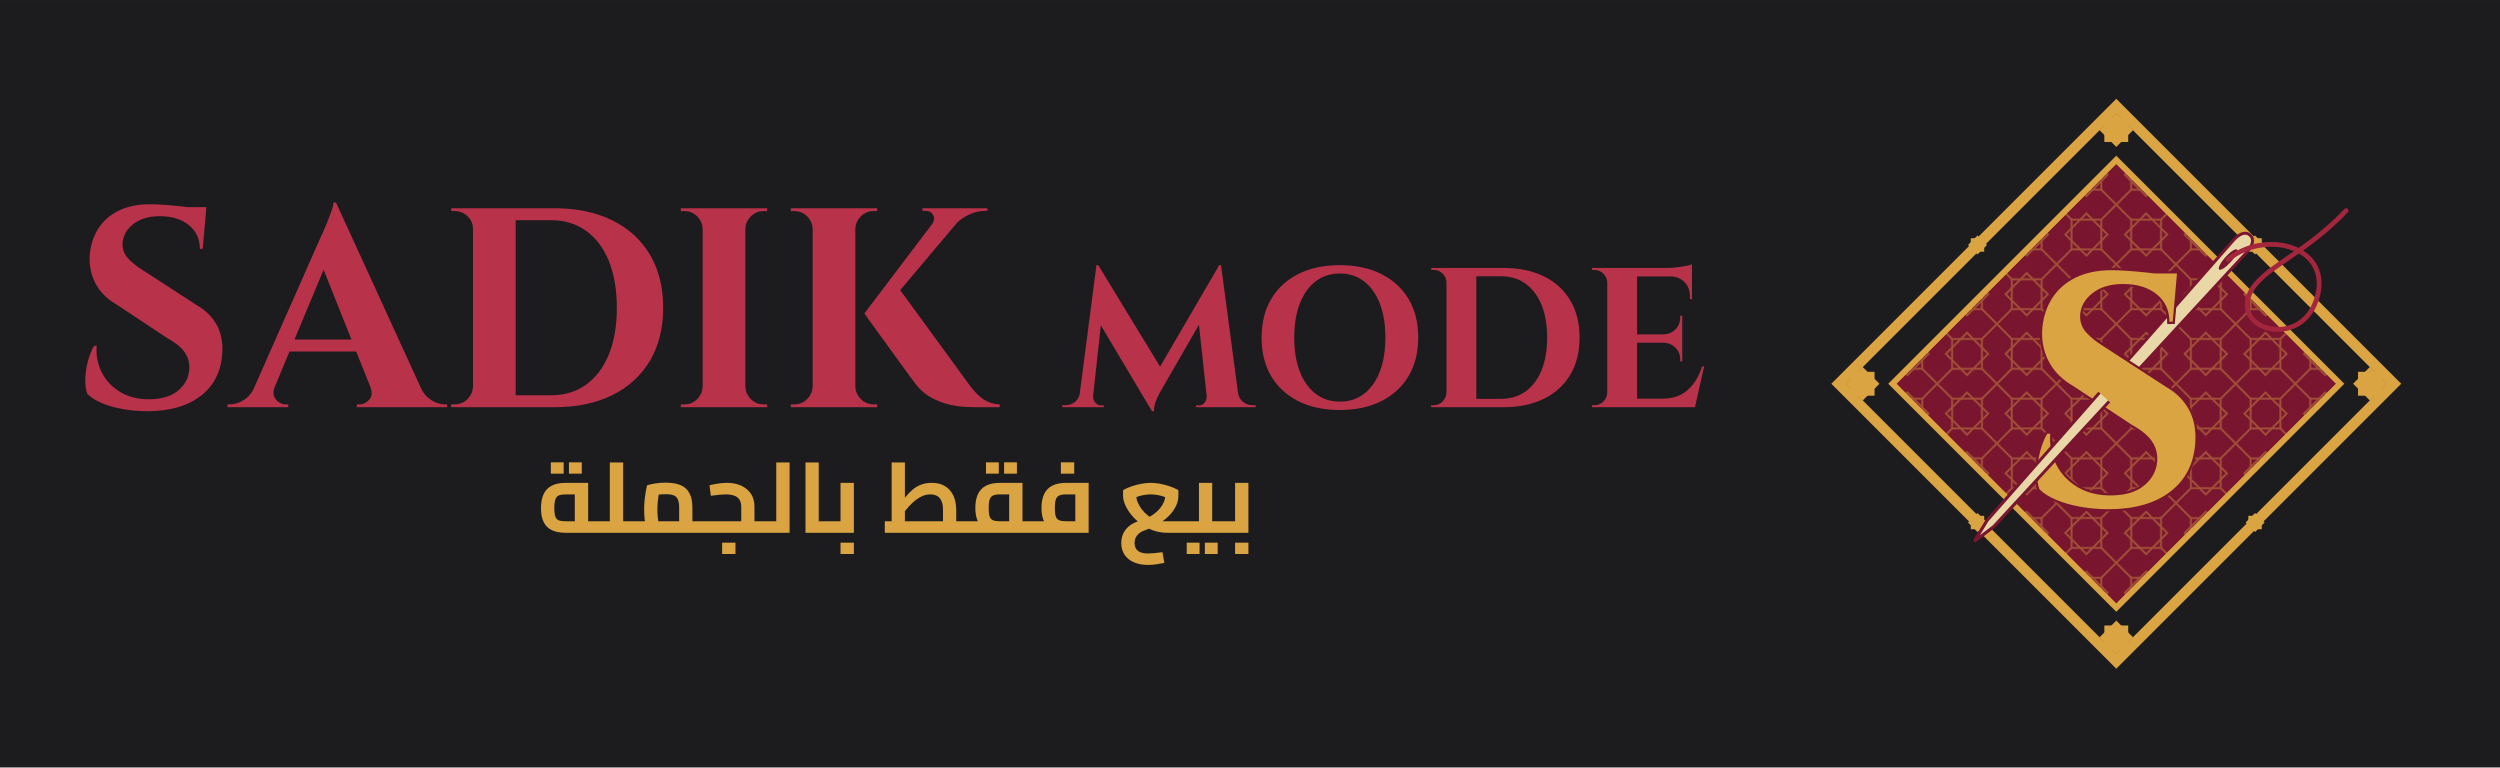
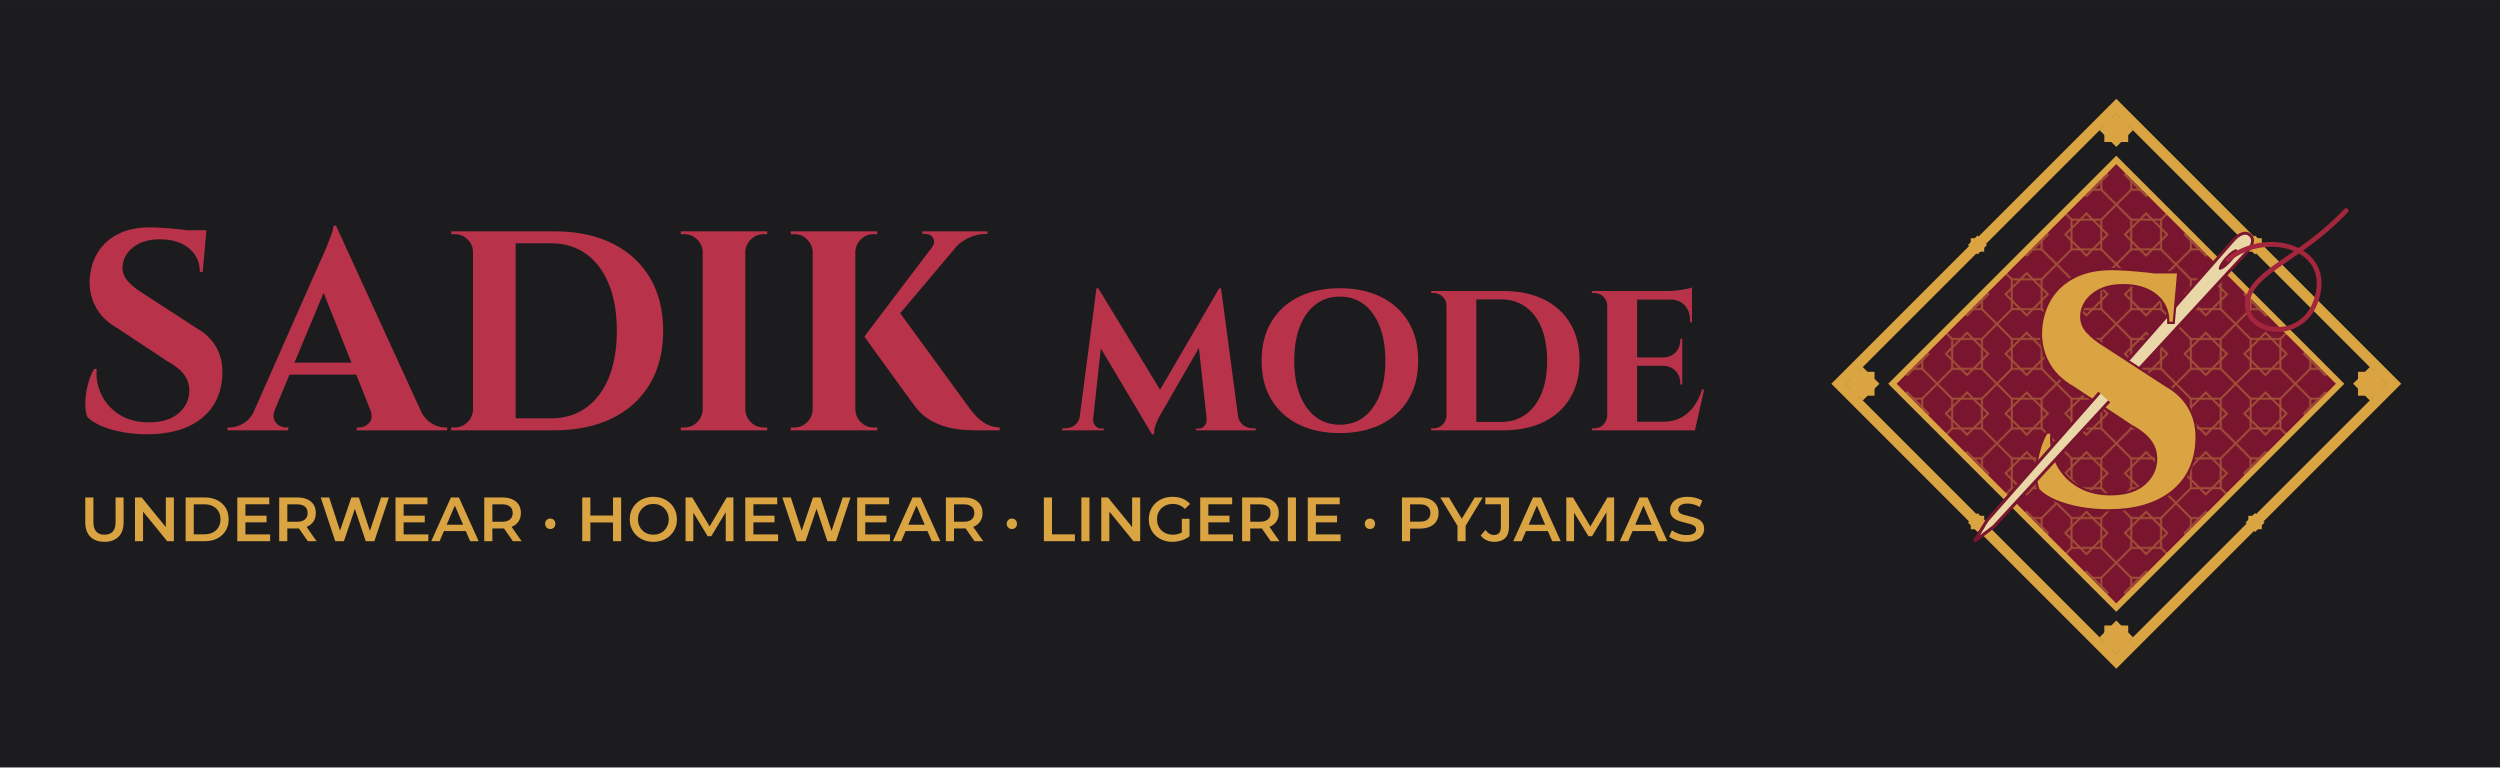
<svg xmlns="http://www.w3.org/2000/svg" viewBox="0 0 1759.06 540.00" width="1759" height="540">
  <rect width="100%" height="100%" fill="#1C1C1F" />
-   <path fill="#B8324A" d="M105.422 143.715Q109.422 143.715 115.322 144.115Q121.222 144.515 127.522 145.215Q133.822 145.915 138.522 146.615Q143.222 147.315 145.022 148.115L142.622 175.115H140.622Q140.622 164.715 132.922 158.415Q125.222 152.115 112.422 152.115Q100.822 152.115 93.722 157.715Q86.622 163.315 86.222 171.315Q86.022 177.315 90.022 181.715Q94.022 186.115 100.222 189.915L138.422 214.715Q147.622 219.915 152.322 228.315Q157.022 236.715 156.422 247.915Q155.422 267.515 141.422 278.415Q127.422 289.315 103.422 289.315Q94.622 289.315 86.322 287.815Q78.022 286.315 71.622 283.615Q65.222 280.915 61.422 277.115Q59.822 272.715 60.022 266.515Q60.222 260.315 61.922 253.915Q63.622 247.515 66.222 243.315H68.022Q67.222 253.515 71.722 262.215Q76.222 270.915 84.922 276.015Q93.622 281.115 105.622 280.915Q118.822 280.715 126.022 274.215Q133.222 267.715 133.222 258.515Q133.222 252.315 129.522 247.315Q125.822 242.315 117.422 237.715L82.422 214.515Q71.822 208.515 67.022 199.115Q62.222 189.715 63.222 178.715Q64.222 168.315 69.422 160.415Q74.622 152.515 83.722 148.115Q92.822 143.715 105.422 143.715ZM145.222 145.715 144.822 149.915H121.222V145.715ZM236.422 142.515 301.822 285.315H265.822L224.222 181.115ZM193.422 271.915Q191.822 275.915 192.822 278.715Q193.822 281.515 196.222 283.015Q198.622 284.515 201.022 284.515H202.822V286.515H160.022V284.515Q160.022 284.515 160.922 284.515Q161.822 284.515 161.822 284.515Q166.422 284.515 171.322 281.615Q176.222 278.715 179.422 271.915ZM236.422 142.515 237.222 166.915 187.622 285.915H173.022L224.822 168.715Q225.422 167.515 226.922 164.215Q228.422 160.915 230.122 156.715Q231.822 152.515 233.222 148.615Q234.622 144.715 234.622 142.515ZM257.422 238.915V247.315H198.622V238.915ZM260.422 271.915H295.422Q298.822 278.715 303.622 281.615Q308.422 284.515 313.022 284.515Q313.022 284.515 313.822 284.515Q314.622 284.515 314.622 284.515V286.515H251.022V284.515H252.822Q256.822 284.515 259.822 281.215Q262.822 277.915 260.422 271.915ZM390.022 146.515Q413.622 146.515 430.822 155.015Q448.022 163.515 457.322 179.215Q466.622 194.915 466.622 216.515Q466.622 238.115 457.322 253.815Q448.022 269.515 430.822 278.015Q413.622 286.515 390.022 286.515H342.422L342.222 278.115Q348.022 278.115 354.322 278.115Q360.622 278.115 366.622 278.115Q372.622 278.115 377.322 278.115Q382.022 278.115 384.822 278.115Q387.622 278.115 387.622 278.115Q402.022 278.115 412.422 270.615Q422.822 263.115 428.422 249.315Q434.022 235.515 434.022 216.515Q434.022 197.515 428.422 183.715Q422.822 169.915 412.422 162.415Q402.022 154.915 387.622 154.915Q387.622 154.915 384.722 154.915Q381.822 154.915 376.822 154.915Q371.822 154.915 365.622 154.915Q359.422 154.915 352.822 154.915Q346.222 154.915 340.222 154.915V146.515ZM362.822 146.515V286.515H332.822V146.515ZM333.422 271.915V286.515H317.422V284.515Q317.422 284.515 318.722 284.515Q320.022 284.515 320.022 284.515Q325.222 284.515 328.922 280.815Q332.622 277.115 332.822 271.915ZM333.422 161.115H332.822Q332.822 155.915 329.022 152.215Q325.222 148.515 320.022 148.515Q320.022 148.515 318.822 148.515Q317.622 148.515 317.622 148.515L317.422 146.515H333.422ZM524.422 146.515V286.515H494.422V146.515ZM495.022 271.915V286.515H479.022V284.515Q479.022 284.515 480.322 284.515Q481.622 284.515 481.622 284.515Q486.822 284.515 490.522 280.815Q494.222 277.115 494.422 271.915ZM495.022 161.115H494.422Q494.222 155.915 490.522 152.215Q486.822 148.515 481.622 148.515Q481.622 148.515 480.322 148.515Q479.022 148.515 479.022 148.515V146.515H495.022ZM523.822 271.915H524.422Q524.622 277.115 528.322 280.815Q532.022 284.515 537.222 284.515Q537.222 284.515 538.422 284.515Q539.622 284.515 539.822 284.515V286.515H523.822ZM523.822 161.115V146.515H539.822V148.515Q539.622 148.515 538.422 148.515Q537.222 148.515 537.222 148.515Q532.022 148.515 528.322 152.215Q524.622 155.915 524.422 161.115ZM630.622 200.315 683.022 272.115Q687.622 278.115 692.422 281.215Q697.222 284.315 703.422 284.515V286.515H687.022Q684.822 286.515 679.722 286.315Q674.622 286.115 668.222 284.715Q661.822 283.315 655.322 279.815Q648.822 276.315 644.022 269.915Q643.022 268.515 640.022 264.515Q637.022 260.515 633.022 254.915Q629.022 249.315 624.722 243.415Q620.422 237.515 616.622 232.315Q612.822 227.115 610.522 223.815Q608.222 220.515 608.222 220.515ZM680.822 147.915 620.622 219.315 608.222 220.515 663.222 147.915ZM694.822 146.515V148.315H694.022Q687.422 148.315 681.722 151.015Q676.022 153.715 672.022 158.115L655.822 157.715Q658.222 154.315 656.622 151.315Q655.022 148.315 651.022 148.315H649.022V146.515H694.022ZM601.822 146.515V286.515H571.822V146.515ZM572.422 271.915V286.515H556.422V284.515Q556.622 284.515 557.722 284.515Q558.822 284.515 559.022 284.515Q564.222 284.515 567.922 280.815Q571.622 277.115 571.822 271.915ZM572.422 161.115H571.822Q571.622 155.915 567.922 152.215Q564.222 148.515 559.022 148.515Q558.822 148.515 557.722 148.515Q556.622 148.515 556.422 148.515V146.515H572.422ZM601.222 271.915H601.822Q602.022 277.115 605.722 280.815Q609.422 284.515 614.622 284.515Q614.822 284.515 615.922 284.515Q617.022 284.515 617.222 284.515V286.515H601.222ZM601.222 161.115V146.515H617.222V148.515Q617.022 148.515 615.922 148.515Q614.822 148.515 614.622 148.515Q609.422 148.515 605.722 152.215Q602.022 155.915 601.822 161.115Z" />
-   <path fill="#B8324A" d="M857.882 186.555 859.002 201.815 817.422 273.915Q817.422 273.915 816.022 276.365Q814.622 278.815 813.292 282.315Q811.962 285.815 811.962 289.315H810.562L805.102 277.135ZM762.962 276.295V286.515H747.422V285.115Q747.562 285.115 748.612 285.115Q749.662 285.115 749.662 285.115Q753.442 285.115 756.382 282.805Q759.322 280.495 759.882 276.295ZM769.122 278.535Q769.122 278.675 769.122 278.815Q769.122 278.955 769.122 279.235Q769.122 281.475 770.732 283.365Q772.342 285.255 774.582 285.255H776.682V286.515H768.142V278.535ZM771.502 186.555H772.762L777.662 200.555L768.282 286.515H758.482ZM772.762 186.555 818.542 261.735 810.562 289.315 769.122 219.735ZM859.142 186.555 872.442 286.515H849.902L842.902 222.115L857.882 186.555ZM868.102 276.295H871.042Q871.742 280.495 874.682 282.805Q877.622 285.115 881.262 285.115Q881.262 285.115 882.382 285.115Q883.502 285.115 883.502 285.115V286.515H868.102ZM849.062 278.535H850.042V286.515H841.502V285.255H843.602Q845.982 285.255 847.522 283.365Q849.062 281.475 849.062 279.235Q849.062 278.955 849.062 278.815Q849.062 278.675 849.062 278.535ZM942.722 186.555Q959.522 186.555 971.912 192.785Q984.302 199.015 991.092 210.355Q997.882 221.695 997.882 237.515Q997.882 253.195 991.092 264.605Q984.302 276.015 971.912 282.245Q959.522 288.475 942.722 288.475Q925.922 288.475 913.532 282.245Q901.142 276.015 894.422 264.675Q887.702 253.335 887.702 237.515Q887.702 221.835 894.422 210.425Q901.142 199.015 913.532 192.785Q925.922 186.555 942.722 186.555ZM942.722 282.595Q952.662 282.595 959.802 277.065Q966.942 271.535 970.862 261.455Q974.782 251.375 974.782 237.515Q974.782 223.655 970.862 213.575Q966.942 203.495 959.802 197.965Q952.662 192.435 942.722 192.435Q932.922 192.435 925.712 197.965Q918.502 203.495 914.582 213.575Q910.662 223.655 910.662 237.515Q910.662 251.375 914.582 261.455Q918.502 271.535 925.712 277.065Q932.922 282.595 942.722 282.595ZM1057.802 188.515Q1074.322 188.515 1086.362 194.465Q1098.402 200.415 1104.912 211.405Q1111.422 222.395 1111.422 237.515Q1111.422 252.635 1104.912 263.625Q1098.402 274.615 1086.362 280.565Q1074.322 286.515 1057.802 286.515H1024.482L1024.342 280.635Q1028.402 280.635 1032.812 280.635Q1037.222 280.635 1041.422 280.635Q1045.622 280.635 1048.912 280.635Q1052.202 280.635 1054.162 280.635Q1056.122 280.635 1056.122 280.635Q1066.202 280.635 1073.482 275.385Q1080.762 270.135 1084.682 260.475Q1088.602 250.815 1088.602 237.515Q1088.602 224.215 1084.682 214.555Q1080.762 204.895 1073.482 199.645Q1066.202 194.395 1056.122 194.395Q1056.122 194.395 1054.092 194.395Q1052.062 194.395 1048.562 194.395Q1045.062 194.395 1040.722 194.395Q1036.382 194.395 1031.762 194.395Q1027.142 194.395 1022.942 194.395V188.515ZM1038.762 188.515V286.515H1017.762V188.515ZM1018.182 276.295V286.515H1006.982V285.115Q1006.982 285.115 1007.892 285.115Q1008.802 285.115 1008.802 285.115Q1012.442 285.115 1015.032 282.525Q1017.622 279.935 1017.762 276.295ZM1018.182 198.735H1017.762Q1017.762 195.095 1015.102 192.505Q1012.442 189.915 1008.802 189.915Q1008.802 189.915 1007.962 189.915Q1007.122 189.915 1007.122 189.915L1006.982 188.515H1018.182ZM1151.882 188.515V286.515H1130.882V188.515ZM1188.842 280.495 1192.202 286.515H1151.462V280.495ZM1183.662 235.275V241.155H1151.462V235.275ZM1190.522 188.515V194.535H1151.462V188.515ZM1199.062 257.815 1192.622 286.515H1165.182L1170.222 280.495Q1177.222 280.495 1182.542 277.765Q1187.862 275.035 1191.642 269.925Q1195.422 264.815 1197.662 257.815ZM1183.662 240.875V254.315H1182.262V253.195Q1182.262 248.015 1178.902 244.655Q1175.542 241.295 1170.362 241.155V240.875ZM1183.662 222.115V235.555H1170.362V235.275Q1175.542 235.135 1178.902 231.705Q1182.262 228.275 1182.262 223.095V222.115ZM1190.522 194.115V210.495H1189.122V208.815Q1189.122 202.375 1185.272 198.455Q1181.422 194.535 1174.842 194.395V194.115ZM1190.522 185.995V190.055L1173.442 188.515Q1176.522 188.515 1179.952 188.095Q1183.382 187.675 1186.322 187.115Q1189.262 186.555 1190.522 185.995ZM1131.302 276.295V286.515H1120.102V285.115Q1120.102 285.115 1121.012 285.115Q1121.922 285.115 1121.922 285.115Q1125.562 285.115 1128.152 282.525Q1130.742 279.935 1130.882 276.295ZM1131.302 198.735H1130.882Q1130.742 195.095 1128.152 192.505Q1125.562 189.915 1121.922 189.915Q1121.922 189.915 1121.012 189.915Q1120.102 189.915 1120.102 189.915V188.515H1131.302Z" />
-   <path fill="#D9A441" d="M398.006 374.875Q392.056 374.875 388.206 372.985Q384.356 371.095 382.501 367.245Q380.646 363.395 380.646 357.515Q380.646 351.635 382.501 347.68Q384.356 343.725 388.206 341.73Q392.056 339.735 398.006 339.735H413.826V370.465H404.446V345.825L406.756 347.855H398.006Q395.136 347.855 393.386 348.52Q391.636 349.185 390.831 351.25Q390.026 353.315 390.026 357.515Q390.026 361.505 390.761 363.5Q391.496 365.495 393.246 366.125Q394.996 366.755 398.006 366.755H421.176V374.875ZM421.176 374.875V366.755Q421.596 366.755 421.841 367.035Q422.086 367.315 422.261 367.875Q422.436 368.435 422.506 369.17Q422.576 369.905 422.576 370.815Q422.576 371.725 422.506 372.495Q422.436 373.265 422.261 373.79Q422.086 374.315 421.841 374.595Q421.596 374.875 421.176 374.875ZM387.576 333.295V325.315H396.606V333.295ZM400.316 333.295V325.315H409.346V333.295ZM438.466 374.875V366.755H445.816V374.875ZM421.176 374.875Q420.756 374.875 420.511 374.595Q420.266 374.315 420.091 373.79Q419.916 373.265 419.846 372.495Q419.776 371.725 419.776 370.815Q419.776 369.555 419.916 368.68Q420.056 367.805 420.371 367.28Q420.686 366.755 421.176 366.755ZM429.086 374.875V325.385H438.466V374.875ZM421.176 374.875V366.755H429.086V374.875ZM445.816 374.875V366.755Q446.236 366.755 446.516 367.035Q446.796 367.315 446.936 367.875Q447.076 368.435 447.146 369.17Q447.216 369.905 447.216 370.815Q447.216 371.725 447.146 372.495Q447.076 373.265 446.936 373.79Q446.796 374.315 446.516 374.595Q446.236 374.875 445.816 374.875ZM487.186 374.875V366.755H494.606V374.875ZM445.816 374.875Q445.396 374.875 445.151 374.595Q444.906 374.315 444.731 373.79Q444.556 373.265 444.486 372.495Q444.416 371.725 444.416 370.815Q444.416 369.555 444.556 368.68Q444.696 367.805 445.011 367.28Q445.326 366.755 445.816 366.755ZM445.816 374.875V366.755H482.146L477.876 370.395V357.515Q477.876 353.735 477.036 351.6Q476.196 349.465 474.131 348.59Q472.066 347.715 468.426 347.715Q465.556 347.715 462.791 348.1Q460.026 348.485 458.486 349.115L464.296 343.655Q463.876 345.265 463.491 347.715Q463.106 350.165 462.826 352.93Q462.546 355.695 462.546 358.355Q462.546 360.805 462.791 363.465Q463.036 366.125 463.351 368.155Q463.666 370.185 463.876 370.955L454.986 373.405Q454.706 372.425 454.286 370.185Q453.866 367.945 453.551 364.865Q453.236 361.785 453.236 358.355Q453.236 354.855 453.586 351.6Q453.936 348.345 454.391 345.72Q454.846 343.095 455.266 341.485Q456.946 340.855 460.516 340.225Q464.086 339.595 468.426 339.595Q474.726 339.595 478.891 341.345Q483.056 343.095 485.121 347.015Q487.186 350.935 487.186 357.585V374.875ZM494.606 374.875V366.755Q494.956 366.755 495.236 367.035Q495.516 367.315 495.656 367.875Q495.796 368.435 495.901 369.17Q496.006 369.905 496.006 370.815Q496.006 371.725 495.901 372.495Q495.796 373.265 495.656 373.79Q495.516 374.315 495.236 374.595Q494.956 374.875 494.606 374.875ZM530.866 374.875V366.755H538.286V374.875ZM494.606 374.875Q494.186 374.875 493.941 374.595Q493.696 374.315 493.521 373.79Q493.346 373.265 493.276 372.495Q493.206 371.725 493.206 370.815Q493.206 369.555 493.346 368.68Q493.486 367.805 493.801 367.28Q494.116 366.755 494.606 366.755ZM494.606 374.875V366.755H524.706L521.556 369.345V356.395Q521.556 352.195 518.931 350.025Q516.306 347.855 510.636 347.855Q509.026 347.855 506.226 348.1Q503.426 348.345 500.136 348.835L499.226 341.415Q502.236 340.715 505.351 340.225Q508.466 339.735 511.476 339.735Q517.216 339.735 521.556 341.73Q525.896 343.725 528.381 347.435Q530.866 351.145 530.866 356.395V374.875ZM538.286 374.875V366.755Q538.636 366.755 538.916 367.035Q539.196 367.315 539.336 367.875Q539.476 368.435 539.581 369.17Q539.686 369.905 539.686 370.815Q539.686 371.725 539.581 372.495Q539.476 373.265 539.336 373.79Q539.196 374.315 538.916 374.595Q538.636 374.875 538.286 374.875ZM508.116 389.785V381.805H517.496V389.785ZM546.196 374.875V325.385H555.576V374.875ZM538.286 374.875V366.755H546.196V374.875ZM538.286 374.875Q537.866 374.875 537.621 374.595Q537.376 374.315 537.201 373.79Q537.026 373.265 536.956 372.495Q536.886 371.725 536.886 370.815Q536.886 369.555 537.026 368.68Q537.166 367.805 537.481 367.28Q537.796 366.755 538.286 366.755ZM576.086 374.875V366.755H584.066V374.875ZM566.776 374.875V325.385H576.086V374.875ZM584.066 374.875V366.755Q584.486 366.755 584.731 367.035Q584.976 367.315 585.151 367.875Q585.326 368.435 585.396 369.17Q585.466 369.905 585.466 370.815Q585.466 371.725 585.396 372.495Q585.326 373.265 585.151 373.79Q584.976 374.315 584.731 374.595Q584.486 374.875 584.066 374.875ZM584.066 374.875V366.755H596.876L591.416 371.305V339.735H600.796V374.875ZM584.066 374.875Q583.646 374.875 583.401 374.595Q583.156 374.315 582.981 373.79Q582.806 373.265 582.736 372.495Q582.666 371.725 582.666 370.815Q582.666 369.555 582.806 368.68Q582.946 367.805 583.261 367.28Q583.576 366.755 584.066 366.755ZM591.416 389.785V381.805H600.796V389.785ZM672.826 374.875V366.755H680.246V374.875ZM622.566 374.875V366.755H671.426L663.516 373.615V358.915Q663.516 354.925 662.466 352.51Q661.416 350.095 659.421 348.975Q657.426 347.855 654.626 347.855Q651.616 347.855 648.956 349.045Q646.296 350.235 643.951 352.125Q641.606 354.015 639.646 356.185Q637.686 358.355 636.146 360.35Q634.606 362.345 633.486 363.745L631.386 356.955Q634.256 353.315 636.741 350.165Q639.226 347.015 641.956 344.67Q644.686 342.325 647.976 341.03Q651.266 339.735 655.606 339.735Q660.296 339.735 663.551 341.31Q666.806 342.885 668.906 345.615Q671.006 348.345 671.916 351.775Q672.826 355.205 672.826 358.915V374.875ZM627.396 366.755V325.385H636.706V366.755ZM680.246 374.875V366.755Q680.666 366.755 680.946 367.035Q681.226 367.315 681.366 367.875Q681.506 368.435 681.576 369.17Q681.646 369.905 681.646 370.815Q681.646 371.725 681.576 372.495Q681.506 373.265 681.366 373.79Q681.226 374.315 680.946 374.595Q680.666 374.875 680.246 374.875ZM719.446 374.875V366.755H726.796V374.875ZM680.246 374.875Q679.826 374.875 679.581 374.595Q679.336 374.315 679.161 373.79Q678.986 373.265 678.916 372.495Q678.846 371.725 678.846 370.815Q678.846 369.555 678.986 368.68Q679.126 367.805 679.441 367.28Q679.756 366.755 680.246 366.755ZM680.246 374.875V366.755H712.936L710.066 369.205V345.825L712.446 347.855H703.626Q700.546 347.855 698.796 348.625Q697.046 349.395 696.346 351.46Q695.646 353.525 695.646 357.305Q695.646 361.435 696.346 363.43Q697.046 365.425 698.796 366.09Q700.546 366.755 703.626 366.755V374.035Q697.676 374.035 693.826 372.355Q689.976 370.675 688.121 367.0Q686.266 363.325 686.266 357.305Q686.266 351.565 688.121 347.645Q689.976 343.725 693.826 341.73Q697.676 339.735 703.626 339.735H719.446V374.875ZM726.796 374.875V366.755Q727.216 366.755 727.496 367.035Q727.776 367.315 727.916 367.875Q728.056 368.435 728.126 369.17Q728.196 369.905 728.196 370.815Q728.196 371.725 728.126 372.495Q728.056 373.265 727.916 373.79Q727.776 374.315 727.496 374.595Q727.216 374.875 726.796 374.875ZM693.756 333.295V325.315H702.786V333.295ZM706.496 333.295V325.315H715.526V333.295ZM726.796 374.875V366.755H759.486L756.616 369.205V345.825L758.996 347.855H750.176Q747.096 347.855 745.346 348.625Q743.596 349.395 742.896 351.46Q742.196 353.525 742.196 357.305Q742.196 361.435 742.896 363.43Q743.596 365.425 745.346 366.09Q747.096 366.755 750.176 366.755V374.035Q744.226 374.035 740.376 372.355Q736.526 370.675 734.671 367.0Q732.816 363.325 732.816 357.305Q732.816 351.565 734.671 347.645Q736.526 343.725 740.376 341.73Q744.226 339.735 750.176 339.735H765.996V374.875ZM726.796 374.875Q726.376 374.875 726.131 374.595Q725.886 374.315 725.711 373.79Q725.536 373.265 725.466 372.495Q725.396 371.725 725.396 370.815Q725.396 369.555 725.536 368.68Q725.676 367.805 725.991 367.28Q726.306 366.755 726.796 366.755ZM746.466 333.295V325.315H755.846V333.295ZM817.936 388.525 819.266 396.085Q816.116 396.715 813.281 397.1Q810.446 397.485 807.786 397.485Q802.116 397.485 797.881 395.665Q793.646 393.845 791.301 390.38Q788.956 386.915 788.956 382.155Q788.956 377.885 790.776 374.56Q792.596 371.235 795.956 369.065Q799.316 366.895 803.726 366.125L804.496 365.565Q806.526 364.865 808.696 363.71Q810.866 362.555 812.861 360.945Q814.856 359.335 816.396 357.41Q817.936 355.485 818.881 353.315Q819.826 351.145 819.826 348.835V344.355L824.306 351.775Q820.666 349.815 816.851 348.835Q813.036 347.855 809.676 347.855Q806.246 347.855 802.466 348.835Q798.686 349.815 795.046 351.775L799.526 344.355V348.835Q799.526 351.005 800.541 353.455Q801.556 355.905 803.306 358.25Q805.056 360.595 807.436 362.52Q809.816 364.445 812.616 365.6Q815.416 366.755 818.356 366.755H832.496V374.875H821.366Q815.906 374.875 811.146 373.125Q806.386 371.375 802.536 368.47Q798.686 365.565 795.921 362.1Q793.156 358.635 791.686 355.17Q790.216 351.705 790.216 348.835V344.845Q793.226 343.165 796.621 342.045Q800.016 340.925 803.376 340.33Q806.736 339.735 809.676 339.735Q812.616 339.735 815.976 340.33Q819.336 340.925 822.731 342.045Q826.126 343.165 829.136 344.845V348.835Q829.136 352.405 827.596 355.73Q826.056 359.055 823.431 361.925Q820.806 364.795 817.516 367.105Q814.226 369.415 810.726 370.955Q810.166 371.235 809.116 371.69Q808.066 372.145 806.911 372.6Q805.756 373.055 804.916 373.37Q804.076 373.685 803.866 373.825Q802.466 374.455 801.206 375.54Q799.946 376.625 799.141 378.235Q798.336 379.845 798.336 382.225Q798.336 385.725 800.681 387.58Q803.026 389.435 807.786 389.435Q809.466 389.435 811.951 389.19Q814.436 388.945 817.936 388.525ZM832.496 374.875V366.755Q832.916 366.755 833.161 367.035Q833.406 367.315 833.581 367.875Q833.756 368.435 833.826 369.17Q833.896 369.905 833.896 370.815Q833.896 371.725 833.826 372.495Q833.756 373.265 833.581 373.79Q833.406 374.315 833.161 374.595Q832.916 374.875 832.496 374.875ZM852.936 374.875V366.755H861.686V374.875ZM861.686 374.875V366.755Q862.036 366.755 862.316 367.035Q862.596 367.315 862.736 367.875Q862.876 368.435 862.981 369.17Q863.086 369.905 863.086 370.815Q863.086 371.725 862.981 372.495Q862.876 373.265 862.736 373.79Q862.596 374.315 862.351 374.595Q862.106 374.875 861.686 374.875ZM832.496 374.875Q832.076 374.875 831.831 374.595Q831.586 374.315 831.411 373.79Q831.236 373.265 831.166 372.495Q831.096 371.725 831.096 370.815Q831.096 369.555 831.236 368.68Q831.376 367.805 831.691 367.28Q832.006 366.755 832.496 366.755ZM832.496 374.875V366.755H849.086L843.626 371.305V339.735H852.936V374.875ZM835.016 389.785V381.805H844.046V389.785ZM847.756 389.785V381.805H856.786V389.785ZM861.686 374.875V366.755H874.496L869.036 371.305V339.735H878.416V374.875ZM861.686 374.875Q861.266 374.875 861.021 374.595Q860.776 374.315 860.601 373.79Q860.426 373.265 860.356 372.495Q860.286 371.725 860.286 370.815Q860.286 369.555 860.426 368.68Q860.566 367.805 860.881 367.28Q861.196 366.755 861.686 366.755ZM869.036 389.785V381.805H878.416V389.785Z" />
+   <path fill="#B8324A" d="M105.422 159.96Q109.422 159.96 115.322 160.36Q121.222 160.76 127.522 161.46Q133.822 162.16 138.522 162.86Q143.222 163.56 145.022 164.36L142.622 191.36H140.622Q140.622 180.96 132.922 174.66Q125.222 168.36 112.422 168.36Q100.822 168.36 93.722 173.96Q86.622 179.56 86.222 187.56Q86.022 193.56 90.022 197.96Q94.022 202.36 100.222 206.16L138.422 230.96Q147.622 236.16 152.322 244.56Q157.022 252.96 156.422 264.16Q155.422 283.76 141.422 294.66Q127.422 305.56 103.422 305.56Q94.622 305.56 86.322 304.06Q78.022 302.56 71.622 299.86Q65.222 297.16 61.422 293.36Q59.822 288.96 60.022 282.76Q60.222 276.56 61.922 270.16Q63.622 263.76 66.222 259.56H68.022Q67.222 269.76 71.722 278.46Q76.222 287.16 84.922 292.26Q93.622 297.36 105.622 297.16Q118.822 296.96 126.022 290.46Q133.222 283.96 133.222 274.76Q133.222 268.56 129.522 263.56Q125.822 258.56 117.422 253.96L82.422 230.76Q71.822 224.76 67.022 215.36Q62.222 205.96 63.222 194.96Q64.222 184.56 69.422 176.66Q74.622 168.76 83.722 164.36Q92.822 159.96 105.422 159.96ZM145.222 161.96 144.822 166.16H121.222V161.96ZM236.422 158.76 301.822 301.56H265.822L224.222 197.36ZM193.422 288.16Q191.822 292.16 192.822 294.96Q193.822 297.76 196.222 299.26Q198.622 300.76 201.022 300.76H202.822V302.76H160.022V300.76Q160.022 300.76 160.922 300.76Q161.822 300.76 161.822 300.76Q166.422 300.76 171.322 297.86Q176.222 294.96 179.422 288.16ZM236.422 158.76 237.222 183.16 187.622 302.16H173.022L224.822 184.96Q225.422 183.76 226.922 180.46Q228.422 177.16 230.122 172.96Q231.822 168.76 233.222 164.86Q234.622 160.96 234.622 158.76ZM257.422 255.16V263.56H198.622V255.16ZM260.422 288.16H295.422Q298.822 294.96 303.622 297.86Q308.422 300.76 313.022 300.76Q313.022 300.76 313.822 300.76Q314.622 300.76 314.622 300.76V302.76H251.022V300.76H252.822Q256.822 300.76 259.822 297.46Q262.822 294.16 260.422 288.16ZM390.022 162.76Q413.622 162.76 430.822 171.26Q448.022 179.76 457.322 195.46Q466.622 211.16 466.622 232.76Q466.622 254.36 457.322 270.06Q448.022 285.76 430.822 294.26Q413.622 302.76 390.022 302.76H342.422L342.222 294.36Q348.022 294.36 354.322 294.36Q360.622 294.36 366.622 294.36Q372.622 294.36 377.322 294.36Q382.022 294.36 384.822 294.36Q387.622 294.36 387.622 294.36Q402.022 294.36 412.422 286.86Q422.822 279.36 428.422 265.56Q434.022 251.76 434.022 232.76Q434.022 213.76 428.422 199.96Q422.822 186.16 412.422 178.66Q402.022 171.16 387.622 171.16Q387.622 171.16 384.722 171.16Q381.822 171.16 376.822 171.16Q371.822 171.16 365.622 171.16Q359.422 171.16 352.822 171.16Q346.222 171.16 340.222 171.16V162.76ZM362.822 162.76V302.76H332.822V162.76ZM333.422 288.16V302.76H317.422V300.76Q317.422 300.76 318.722 300.76Q320.022 300.76 320.022 300.76Q325.222 300.76 328.922 297.06Q332.622 293.36 332.822 288.16ZM333.422 177.36H332.822Q332.822 172.16 329.022 168.46Q325.222 164.76 320.022 164.76Q320.022 164.76 318.822 164.76Q317.622 164.76 317.622 164.76L317.422 162.76H333.422ZM524.422 162.76V302.76H494.422V162.76ZM495.022 288.16V302.76H479.022V300.76Q479.022 300.76 480.322 300.76Q481.622 300.76 481.622 300.76Q486.822 300.76 490.522 297.06Q494.222 293.36 494.422 288.16ZM495.022 177.36H494.422Q494.222 172.16 490.522 168.46Q486.822 164.76 481.622 164.76Q481.622 164.76 480.322 164.76Q479.022 164.76 479.022 164.76V162.76H495.022ZM523.822 288.16H524.422Q524.622 293.36 528.322 297.06Q532.022 300.76 537.222 300.76Q537.222 300.76 538.422 300.76Q539.622 300.76 539.822 300.76V302.76H523.822ZM523.822 177.36V162.76H539.822V164.76Q539.622 164.76 538.422 164.76Q537.222 164.76 537.222 164.76Q532.022 164.76 528.322 168.46Q524.622 172.16 524.422 177.36ZM630.622 216.56 683.022 288.36Q687.622 294.36 692.422 297.46Q697.222 300.56 703.422 300.76V302.76H687.022Q684.822 302.76 679.722 302.56Q674.622 302.36 668.222 300.96Q661.822 299.56 655.322 296.06Q648.822 292.56 644.022 286.16Q643.022 284.76 640.022 280.76Q637.022 276.76 633.022 271.16Q629.022 265.56 624.722 259.66Q620.422 253.76 616.622 248.56Q612.822 243.36 610.522 240.06Q608.222 236.76 608.222 236.76ZM680.822 164.16 620.622 235.56 608.222 236.76 663.222 164.16ZM694.822 162.76V164.56H694.022Q687.422 164.56 681.722 167.26Q676.022 169.96 672.022 174.36L655.822 173.96Q658.222 170.56 656.622 167.56Q655.022 164.56 651.022 164.56H649.022V162.76H694.022ZM601.822 162.76V302.76H571.822V162.76ZM572.422 288.16V302.76H556.422V300.76Q556.622 300.76 557.722 300.76Q558.822 300.76 559.022 300.76Q564.222 300.76 567.922 297.06Q571.622 293.36 571.822 288.16ZM572.422 177.36H571.822Q571.622 172.16 567.922 168.46Q564.222 164.76 559.022 164.76Q558.822 164.76 557.722 164.76Q556.622 164.76 556.422 164.76V162.76H572.422ZM601.222 288.16H601.822Q602.022 293.36 605.722 297.06Q609.422 300.76 614.622 300.76Q614.822 300.76 615.922 300.76Q617.022 300.76 617.222 300.76V302.76H601.222ZM601.222 177.36V162.76H617.222V164.76Q617.022 164.76 615.922 164.76Q614.822 164.76 614.622 164.76Q609.422 164.76 605.722 168.46Q602.022 172.16 601.822 177.36Z" />
+   <path fill="#B8324A" d="M857.882 202.8 859.002 218.06 817.422 290.16Q817.422 290.16 816.022 292.61Q814.622 295.06 813.292 298.56Q811.962 302.06 811.962 305.56H810.562L805.102 293.38ZM762.962 292.54V302.76H747.422V301.36Q747.562 301.36 748.612 301.36Q749.662 301.36 749.662 301.36Q753.442 301.36 756.382 299.05Q759.322 296.74 759.882 292.54ZM769.122 294.78Q769.122 294.92 769.122 295.06Q769.122 295.2 769.122 295.48Q769.122 297.72 770.732 299.61Q772.342 301.5 774.582 301.5H776.682V302.76H768.142V294.78ZM771.502 202.8H772.762L777.662 216.8L768.282 302.76H758.482ZM772.762 202.8 818.542 277.98 810.562 305.56 769.122 235.98ZM859.142 202.8 872.442 302.76H849.902L842.902 238.36L857.882 202.8ZM868.102 292.54H871.042Q871.742 296.74 874.682 299.05Q877.622 301.36 881.262 301.36Q881.262 301.36 882.382 301.36Q883.502 301.36 883.502 301.36V302.76H868.102ZM849.062 294.78H850.042V302.76H841.502V301.5H843.602Q845.982 301.5 847.522 299.61Q849.062 297.72 849.062 295.48Q849.062 295.2 849.062 295.06Q849.062 294.92 849.062 294.78ZM942.722 202.8Q959.522 202.8 971.912 209.03Q984.302 215.26 991.092 226.6Q997.882 237.94 997.882 253.76Q997.882 269.44 991.092 280.85Q984.302 292.26 971.912 298.49Q959.522 304.72 942.722 304.72Q925.922 304.72 913.532 298.49Q901.142 292.26 894.422 280.92Q887.702 269.58 887.702 253.76Q887.702 238.08 894.422 226.67Q901.142 215.26 913.532 209.03Q925.922 202.8 942.722 202.8ZM942.722 298.84Q952.662 298.84 959.802 293.31Q966.942 287.78 970.862 277.7Q974.782 267.62 974.782 253.76Q974.782 239.9 970.862 229.82Q966.942 219.74 959.802 214.21Q952.662 208.68 942.722 208.68Q932.922 208.68 925.712 214.21Q918.502 219.74 914.582 229.82Q910.662 239.9 910.662 253.76Q910.662 267.62 914.582 277.7Q918.502 287.78 925.712 293.31Q932.922 298.84 942.722 298.84ZM1057.802 204.76Q1074.322 204.76 1086.362 210.71Q1098.402 216.66 1104.912 227.65Q1111.422 238.64 1111.422 253.76Q1111.422 268.88 1104.912 279.87Q1098.402 290.86 1086.362 296.81Q1074.322 302.76 1057.802 302.76H1024.482L1024.342 296.88Q1028.402 296.88 1032.812 296.88Q1037.222 296.88 1041.422 296.88Q1045.622 296.88 1048.912 296.88Q1052.202 296.88 1054.162 296.88Q1056.122 296.88 1056.122 296.88Q1066.202 296.88 1073.482 291.63Q1080.762 286.38 1084.682 276.72Q1088.602 267.06 1088.602 253.76Q1088.602 240.46 1084.682 230.8Q1080.762 221.14 1073.482 215.89Q1066.202 210.64 1056.122 210.64Q1056.122 210.64 1054.092 210.64Q1052.062 210.64 1048.562 210.64Q1045.062 210.64 1040.722 210.64Q1036.382 210.64 1031.762 210.64Q1027.142 210.64 1022.942 210.64V204.76ZM1038.762 204.76V302.76H1017.762V204.76ZM1018.182 292.54V302.76H1006.982V301.36Q1006.982 301.36 1007.892 301.36Q1008.802 301.36 1008.802 301.36Q1012.442 301.36 1015.032 298.77Q1017.622 296.18 1017.762 292.54ZM1018.182 214.98H1017.762Q1017.762 211.34 1015.102 208.75Q1012.442 206.16 1008.802 206.16Q1008.802 206.16 1007.962 206.16Q1007.122 206.16 1007.122 206.16L1006.982 204.76H1018.182ZM1151.882 204.76V302.76H1130.882V204.76ZM1188.842 296.74 1192.202 302.76H1151.462V296.74ZM1183.662 251.52V257.4H1151.462V251.52ZM1190.522 204.76V210.78H1151.462V204.76ZM1199.062 274.06 1192.622 302.76H1165.182L1170.222 296.74Q1177.222 296.74 1182.542 294.01Q1187.862 291.28 1191.642 286.17Q1195.422 281.06 1197.662 274.06ZM1183.662 257.12V270.56H1182.262V269.44Q1182.262 264.26 1178.902 260.9Q1175.542 257.54 1170.362 257.4V257.12ZM1183.662 238.36V251.8H1170.362V251.52Q1175.542 251.38 1178.902 247.95Q1182.262 244.52 1182.262 239.34V238.36ZM1190.522 210.36V226.74H1189.122V225.06Q1189.122 218.62 1185.272 214.7Q1181.422 210.78 1174.842 210.64V210.36ZM1190.522 202.24V206.3L1173.442 204.76Q1176.522 204.76 1179.952 204.34Q1183.382 203.92 1186.322 203.36Q1189.262 202.8 1190.522 202.24ZM1131.302 292.54V302.76H1120.102V301.36Q1120.102 301.36 1121.012 301.36Q1121.922 301.36 1121.922 301.36Q1125.562 301.36 1128.152 298.77Q1130.742 296.18 1130.882 292.54ZM1131.302 214.98H1130.882Q1130.742 211.34 1128.152 208.75Q1125.562 206.16 1121.922 206.16Q1121.922 206.16 1121.012 206.16Q1120.102 206.16 1120.102 206.16V204.76H1131.302Z" />
+   <path fill="#D9A441" d="M73.508 381.24Q67.172 381.24 63.586 377.676Q60.0 374.112 60.0 367.38V350.0H65.72V367.16Q65.72 371.912 67.766 374.068Q69.812 376.224 73.552 376.224Q77.292 376.224 79.316 374.068Q81.34 371.912 81.34 367.16V350.0H86.972V367.38Q86.972 374.112 83.386 377.676Q79.8 381.24 73.508 381.24ZM94.981 380.8V350.0H99.689L119.005 373.716H116.673V350.0H122.349V380.8H117.641L98.325 357.084H100.657V380.8ZM130.622 380.8V350.0H144.086Q149.102 350.0 152.886 351.936Q156.67 353.872 158.782 357.304Q160.894 360.736 160.894 365.4Q160.894 370.02 158.782 373.474Q156.67 376.928 152.886 378.864Q149.102 380.8 144.086 380.8ZM136.342 375.96H143.822Q147.254 375.96 149.806 374.64Q152.358 373.32 153.744 370.944Q155.13 368.568 155.13 365.4Q155.13 362.188 153.744 359.834Q152.358 357.48 149.806 356.16Q147.254 354.84 143.822 354.84H136.342ZM166.967 380.8V350.0H189.451V354.796H172.687V376.004H190.067V380.8ZM172.247 367.512V362.804H187.559V367.512ZM196.447 380.8V350.0H209.075Q215.235 350.0 218.733 352.904Q222.231 355.808 222.231 360.956Q222.231 364.344 220.647 366.786Q219.063 369.228 216.137 370.526Q213.211 371.824 209.119 371.824H199.615L202.167 369.228V380.8ZM216.599 380.8 208.811 369.624H214.927L222.759 380.8ZM202.167 369.844 199.615 367.116H208.855Q212.639 367.116 214.553 365.488Q216.467 363.86 216.467 360.956Q216.467 358.008 214.553 356.424Q212.639 354.84 208.855 354.84H199.615L202.167 352.024ZM235.872 380.8 225.664 350.0H231.604L240.712 377.852H237.764L247.224 350.0H252.504L261.7 377.852H258.84L268.168 350.0H273.624L263.416 380.8H257.344L248.94 355.676H250.524L241.988 380.8ZM278.289 380.8V350.0H300.773V354.796H284.009V376.004H301.389V380.8ZM283.569 367.512V362.804H298.881V367.512ZM303.414 380.8 317.274 350.0H322.906L336.81 380.8H330.826L318.902 353.036H321.19L309.31 380.8ZM309.794 373.672 311.334 369.184H327.966L329.506 373.672ZM340.727 380.8V350.0H353.355Q359.515 350.0 363.013 352.904Q366.511 355.808 366.511 360.956Q366.511 364.344 364.927 366.786Q363.343 369.228 360.417 370.526Q357.491 371.824 353.399 371.824H343.895L346.447 369.228V380.8ZM360.879 380.8 353.091 369.624H359.207L367.039 380.8ZM346.447 369.844 343.895 367.116H353.135Q356.919 367.116 358.833 365.488Q360.747 363.86 360.747 360.956Q360.747 358.008 358.833 356.424Q356.919 354.84 353.135 354.84H343.895L346.447 352.024ZM387.149 372.22Q385.653 372.22 384.597 371.208Q383.541 370.196 383.541 368.524Q383.541 366.896 384.597 365.884Q385.653 364.872 387.149 364.872Q388.733 364.872 389.745 365.884Q390.757 366.896 390.757 368.524Q390.757 370.196 389.745 371.208Q388.733 372.22 387.149 372.22ZM431.326 380.8V350.0H437.046V380.8ZM409.678 380.8V350.0H415.398V380.8ZM414.914 367.6V362.716H431.766V367.6ZM459.751 381.24Q456.143 381.24 453.107 380.052Q450.071 378.864 447.827 376.73Q445.583 374.596 444.351 371.714Q443.119 368.832 443.119 365.4Q443.119 361.968 444.351 359.086Q445.583 356.204 447.827 354.07Q450.071 351.936 453.107 350.748Q456.143 349.56 459.707 349.56Q463.315 349.56 466.329 350.748Q469.343 351.936 471.587 354.07Q473.831 356.204 475.063 359.086Q476.295 361.968 476.295 365.4Q476.295 368.832 475.063 371.736Q473.831 374.64 471.587 376.752Q469.343 378.864 466.329 380.052Q463.315 381.24 459.751 381.24ZM459.707 376.224Q462.039 376.224 464.019 375.432Q465.999 374.64 467.451 373.166Q468.903 371.692 469.717 369.734Q470.531 367.776 470.531 365.4Q470.531 363.024 469.717 361.066Q468.903 359.108 467.451 357.634Q465.999 356.16 464.019 355.368Q462.039 354.576 459.707 354.576Q457.375 354.576 455.417 355.368Q453.459 356.16 451.985 357.634Q450.511 359.108 449.697 361.066Q448.883 363.024 448.883 365.4Q448.883 367.732 449.697 369.712Q450.511 371.692 451.963 373.166Q453.415 374.64 455.395 375.432Q457.375 376.224 459.707 376.224ZM482.368 380.8V350.0H487.076L500.54 372.484H498.076L511.32 350.0H516.028L516.072 380.8H510.66L510.616 358.492H511.76L500.496 377.28H497.944L486.504 358.492H487.824V380.8ZM524.389 380.8V350.0H546.873V354.796H530.109V376.004H547.489V380.8ZM529.669 367.512V362.804H544.981V367.512ZM560.69 380.8 550.482 350.0H556.422L565.53 377.852H562.582L572.042 350.0H577.322L586.518 377.852H583.658L592.986 350.0H598.442L588.234 380.8H582.162L573.758 355.676H575.342L566.806 380.8ZM603.107 380.8V350.0H625.591V354.796H608.827V376.004H626.207V380.8ZM608.387 367.512V362.804H623.699V367.512ZM628.231 380.8 642.091 350.0H647.723L661.627 380.8H655.643L643.719 353.036H646.007L634.127 380.8ZM634.611 373.672 636.151 369.184H652.783L654.323 373.672ZM665.544 380.8V350.0H678.172Q684.332 350.0 687.83 352.904Q691.328 355.808 691.328 360.956Q691.328 364.344 689.744 366.786Q688.16 369.228 685.234 370.526Q682.308 371.824 678.216 371.824H668.712L671.264 369.228V380.8ZM685.696 380.8 677.908 369.624H684.024L691.856 380.8ZM671.264 369.844 668.712 367.116H677.952Q681.736 367.116 683.65 365.488Q685.564 363.86 685.564 360.956Q685.564 358.008 683.65 356.424Q681.736 354.84 677.952 354.84H668.712L671.264 352.024ZM711.966 372.22Q710.47 372.22 709.414 371.208Q708.358 370.196 708.358 368.524Q708.358 366.896 709.414 365.884Q710.47 364.872 711.966 364.872Q713.55 364.872 714.562 365.884Q715.574 366.896 715.574 368.524Q715.574 370.196 714.562 371.208Q713.55 372.22 711.966 372.22ZM734.496 380.8V350.0H740.216V375.96H756.32V380.8ZM760.853 380.8V350.0H766.573V380.8ZM774.889 380.8V350.0H779.597L798.913 373.716H796.581V350.0H802.257V380.8H797.549L778.233 357.084H780.565V380.8ZM824.918 381.24Q821.31 381.24 818.296 380.074Q815.282 378.908 813.038 376.774Q810.794 374.64 809.562 371.736Q808.33 368.832 808.33 365.4Q808.33 361.968 809.562 359.064Q810.794 356.16 813.06 354.026Q815.326 351.892 818.362 350.726Q821.398 349.56 825.006 349.56Q828.922 349.56 832.068 350.836Q835.214 352.112 837.37 354.576L833.762 358.096Q831.958 356.292 829.868 355.434Q827.778 354.576 825.27 354.576Q822.85 354.576 820.782 355.368Q818.714 356.16 817.218 357.612Q815.722 359.064 814.908 361.044Q814.094 363.024 814.094 365.4Q814.094 367.732 814.908 369.712Q815.722 371.692 817.218 373.166Q818.714 374.64 820.738 375.432Q822.762 376.224 825.226 376.224Q827.514 376.224 829.648 375.498Q831.782 374.772 833.718 373.056L836.974 377.324Q834.554 379.26 831.364 380.25Q828.174 381.24 824.918 381.24ZM836.974 377.324 831.562 376.576V365.048H836.974ZM844.499 380.8V350.0H866.983V354.796H850.219V376.004H867.599V380.8ZM849.779 367.512V362.804H865.091V367.512ZM873.98 380.8V350.0H886.608Q892.768 350.0 896.266 352.904Q899.764 355.808 899.764 360.956Q899.764 364.344 898.18 366.786Q896.596 369.228 893.67 370.526Q890.744 371.824 886.652 371.824H877.148L879.7 369.228V380.8ZM894.132 380.8 886.344 369.624H892.46L900.292 380.8ZM879.7 369.844 877.148 367.116H886.388Q890.172 367.116 892.086 365.488Q894 363.86 894 360.956Q894 358.008 892.086 356.424Q890.172 354.84 886.388 354.84H877.148L879.7 352.024ZM906.145 380.8V350.0H911.865V380.8ZM920.182 380.8V350.0H942.666V354.796H925.902V376.004H943.282V380.8ZM925.462 367.512V362.804H940.774V367.512ZM963.919 372.22Q962.423 372.22 961.367 371.208Q960.311 370.196 960.311 368.524Q960.311 366.896 961.367 365.884Q962.423 364.872 963.919 364.872Q965.503 364.872 966.515 365.884Q967.527 366.896 967.527 368.524Q967.527 370.196 966.515 371.208Q965.503 372.22 963.919 372.22ZM986.449 380.8V350.0H999.121Q1003.213 350.0 1006.139 351.32Q1009.065 352.64 1010.649 355.104Q1012.233 357.568 1012.233 360.956Q1012.233 364.344 1010.649 366.808Q1009.065 369.272 1006.139 370.592Q1003.213 371.912 999.121 371.912H989.617L992.169 369.228V380.8ZM992.169 369.844 989.617 367.072H998.857Q1002.641 367.072 1004.555 365.466Q1006.469 363.86 1006.469 360.956Q1006.469 358.008 1004.555 356.424Q1002.641 354.84 998.857 354.84H989.617L992.169 352.024ZM1025.522 380.8V368.612L1026.798 372.132L1013.422 350.0H1019.538L1030.274 367.82H1026.842L1037.666 350.0H1043.298L1029.922 372.132L1031.242 368.612V380.8ZM1051.395 381.24Q1048.447 381.24 1045.961 380.096Q1043.475 378.952 1041.891 376.796L1045.147 372.88Q1046.423 374.64 1047.941 375.52Q1049.459 376.4 1051.263 376.4Q1056.059 376.4 1056.059 370.724V354.796H1045.103V350.0H1061.779V370.416Q1061.779 375.872 1059.117 378.556Q1056.455 381.24 1051.395 381.24ZM1064.772 380.8 1078.632 350.0H1084.264L1098.168 380.8H1092.184L1080.26 353.036H1082.548L1070.668 380.8ZM1071.152 373.672 1072.692 369.184H1089.324L1090.864 373.672ZM1102.085 380.8V350.0H1106.793L1120.257 372.484H1117.793L1131.037 350.0H1135.745L1135.789 380.8H1130.377L1130.333 358.492H1131.477L1120.213 377.28H1117.661L1106.221 358.492H1107.541V380.8ZM1139.749 380.8 1153.609 350.0H1159.241L1173.145 380.8H1167.161L1155.237 353.036H1157.525L1145.645 380.8ZM1146.129 373.672 1147.669 369.184H1164.301L1165.841 373.672ZM1186.61 381.24Q1183.002 381.24 1179.702 380.206Q1176.402 379.172 1174.466 377.544L1176.446 373.1Q1178.294 374.552 1181.022 375.52Q1183.75 376.488 1186.61 376.488Q1189.03 376.488 1190.526 375.96Q1192.022 375.432 1192.726 374.53Q1193.43 373.628 1193.43 372.484Q1193.43 371.076 1192.418 370.218Q1191.406 369.36 1189.8 368.854Q1188.194 368.348 1186.236 367.908Q1184.278 367.468 1182.32 366.874Q1180.362 366.28 1178.756 365.334Q1177.15 364.388 1176.138 362.804Q1175.126 361.22 1175.126 358.756Q1175.126 356.248 1176.468 354.158Q1177.81 352.068 1180.56 350.814Q1183.31 349.56 1187.534 349.56Q1190.306 349.56 1193.034 350.264Q1195.762 350.968 1197.786 352.288L1195.982 356.732Q1193.914 355.5 1191.714 354.906Q1189.514 354.312 1187.49 354.312Q1185.114 354.312 1183.64 354.884Q1182.166 355.456 1181.484 356.38Q1180.802 357.304 1180.802 358.492Q1180.802 359.9 1181.792 360.758Q1182.782 361.616 1184.388 362.1Q1185.994 362.584 1187.974 363.046Q1189.954 363.508 1191.912 364.08Q1193.87 364.652 1195.476 365.576Q1197.082 366.5 1198.072 368.084Q1199.062 369.668 1199.062 372.088Q1199.062 374.552 1197.72 376.642Q1196.378 378.732 1193.606 379.986Q1190.834 381.24 1186.61 381.24Z" />
  <g transform="translate(1279.06,60.00) scale(1.05)">
    <defs>
      <pattern id="zh2" width="40" height="40" patternUnits="userSpaceOnUse">
        <g fill="none" stroke="#D9A441" stroke-width="1.3" opacity=".4">
          <rect x="10" y="10" width="20" height="20" />
          <rect x="10" y="10" width="20" height="20" transform="rotate(45 20 20)" />
          <path d="M0 0 L10 10 M40 0 L30 10 M0 40 L10 30 M40 40 L30 30" />
        </g>
      </pattern>
      <clipPath id="ch2">
        <polygon points="200.0,50.0 350.0,200.0 200.0,350.0 50.0,200.0" />
      </clipPath>
    </defs>
    <polygon points="200.0,50.0 350.0,200.0 200.0,350.0 50.0,200.0" fill="#7A1530" />
    <rect width="400.0" height="400.0" fill="url(#zh2)" clip-path="url(#ch2)" />
    <polygon points="200.0,14.0 386.0,200.0 200.0,386.0 14.0,200.0" fill="none" stroke="#D9A441" stroke-width="7" />
    <polygon points="200.0,50.0 350.0,200.0 200.0,350.0 50.0,200.0" fill="none" stroke="#D9A441" stroke-width="4" />
    <rect x="192.0" y="22.0" width="16.0" height="16.0" fill="#D9A441" />
    <rect x="192.0" y="22.0" width="16.0" height="16.0" fill="#D9A441" transform="rotate(45 200.0 30.0)" />
    <rect x="362.0" y="192.0" width="16.0" height="16.0" fill="#D9A441" />
    <rect x="362.0" y="192.0" width="16.0" height="16.0" fill="#D9A441" transform="rotate(45 370.0 200.0)" />
    <rect x="192.0" y="362.0" width="16.0" height="16.0" fill="#D9A441" />
    <rect x="192.0" y="362.0" width="16.0" height="16.0" fill="#D9A441" transform="rotate(45 200.0 370.0)" />
    <rect x="22.0" y="192.0" width="16.0" height="16.0" fill="#D9A441" />
    <rect x="22.0" y="192.0" width="16.0" height="16.0" fill="#D9A441" transform="rotate(45 30.0 200.0)" />
    <rect x="288.5" y="102.5" width="9.0" height="9.0" fill="#D9A441" />
    <rect x="288.5" y="102.5" width="9.0" height="9.0" fill="#D9A441" transform="rotate(45 293.0 107.0)" />
    <rect x="288.5" y="288.5" width="9.0" height="9.0" fill="#D9A441" />
    <rect x="288.5" y="288.5" width="9.0" height="9.0" fill="#D9A441" transform="rotate(45 293.0 293.0)" />
    <rect x="102.5" y="288.5" width="9.0" height="9.0" fill="#D9A441" />
    <rect x="102.5" y="288.5" width="9.0" height="9.0" fill="#D9A441" transform="rotate(45 107.0 293.0)" />
    <rect x="102.5" y="102.5" width="9.0" height="9.0" fill="#D9A441" />
    <rect x="102.5" y="102.5" width="9.0" height="9.0" fill="#D9A441" transform="rotate(45 107.0 107.0)" />
    <g transform="rotate(42 200.0 200.0)">
      <path d="M200 66 C204 66 206 70 206 76 L203 326 L200 342 L197 326 L194 76 C194 70 196 66 200 66 Z" fill="#EAD7A8" stroke="#7A1530" stroke-width="2" />
      <ellipse cx="200" cy="88" rx="2.4" ry="9" fill="#7A1530" />
    </g>
    <path fill="#D9A441" stroke="#7A1530" stroke-width="3" paint-order="stroke" d="M196.895 123.92Q201.295 123.92 207.785 124.36Q214.275 124.8 221.205 125.57Q228.135 126.34 233.305 127.11Q238.475 127.88 240.455 128.76L237.815 158.46H235.615Q235.615 147.02 227.145 140.09Q218.675 133.16 204.595 133.16Q191.835 133.16 184.025 139.32Q176.215 145.48 175.775 154.28Q175.555 160.88 179.955 165.72Q184.355 170.56 191.175 174.74L233.195 202.02Q243.315 207.74 248.485 216.98Q253.655 226.22 252.995 238.54Q251.895 260.1 236.495 272.09Q221.095 284.08 194.695 284.08Q185.015 284.08 175.885 282.43Q166.755 280.78 159.715 277.81Q152.675 274.84 148.495 270.66Q146.735 265.82 146.955 259.0Q147.175 252.18 149.045 245.14Q150.915 238.1 153.775 233.48H155.755Q154.875 244.7 159.825 254.27Q164.775 263.84 174.345 269.45Q183.915 275.06 197.115 274.84Q211.635 274.62 219.555 267.47Q227.475 260.32 227.475 250.2Q227.475 243.38 223.405 237.88Q219.335 232.38 210.095 227.32L171.595 201.8Q159.935 195.2 154.655 184.86Q149.375 174.52 150.475 162.42Q151.575 150.98 157.295 142.29Q163.015 133.6 173.025 128.76Q183.035 123.92 196.895 123.92ZM240.675 126.12 240.235 130.74H214.275V126.12Z" />
    <clipPath id="nh2">
      <rect x="185" y="212" width="30" height="140" />
    </clipPath>
    <g transform="rotate(42 200.0 200.0)">
      <g clip-path="url(#nh2)">
        <path d="M200 66 C204 66 206 70 206 76 L203 326 L200 342 L197 326 L194 76 C194 70 196 66 200 66 Z" fill="#EAD7A8" stroke="#7A1530" stroke-width="2" />
        <ellipse cx="200" cy="88" rx="2.4" ry="9" fill="#7A1530" />
      </g>
    </g>
    <path d="M274.9 116.8 C300 96 346 108 334 144 C324 174 284 166 288 144 C292 124 324 116 354 84" fill="none" stroke="#A3263C" stroke-width="3.2" stroke-linecap="round" />
  </g>
</svg>
